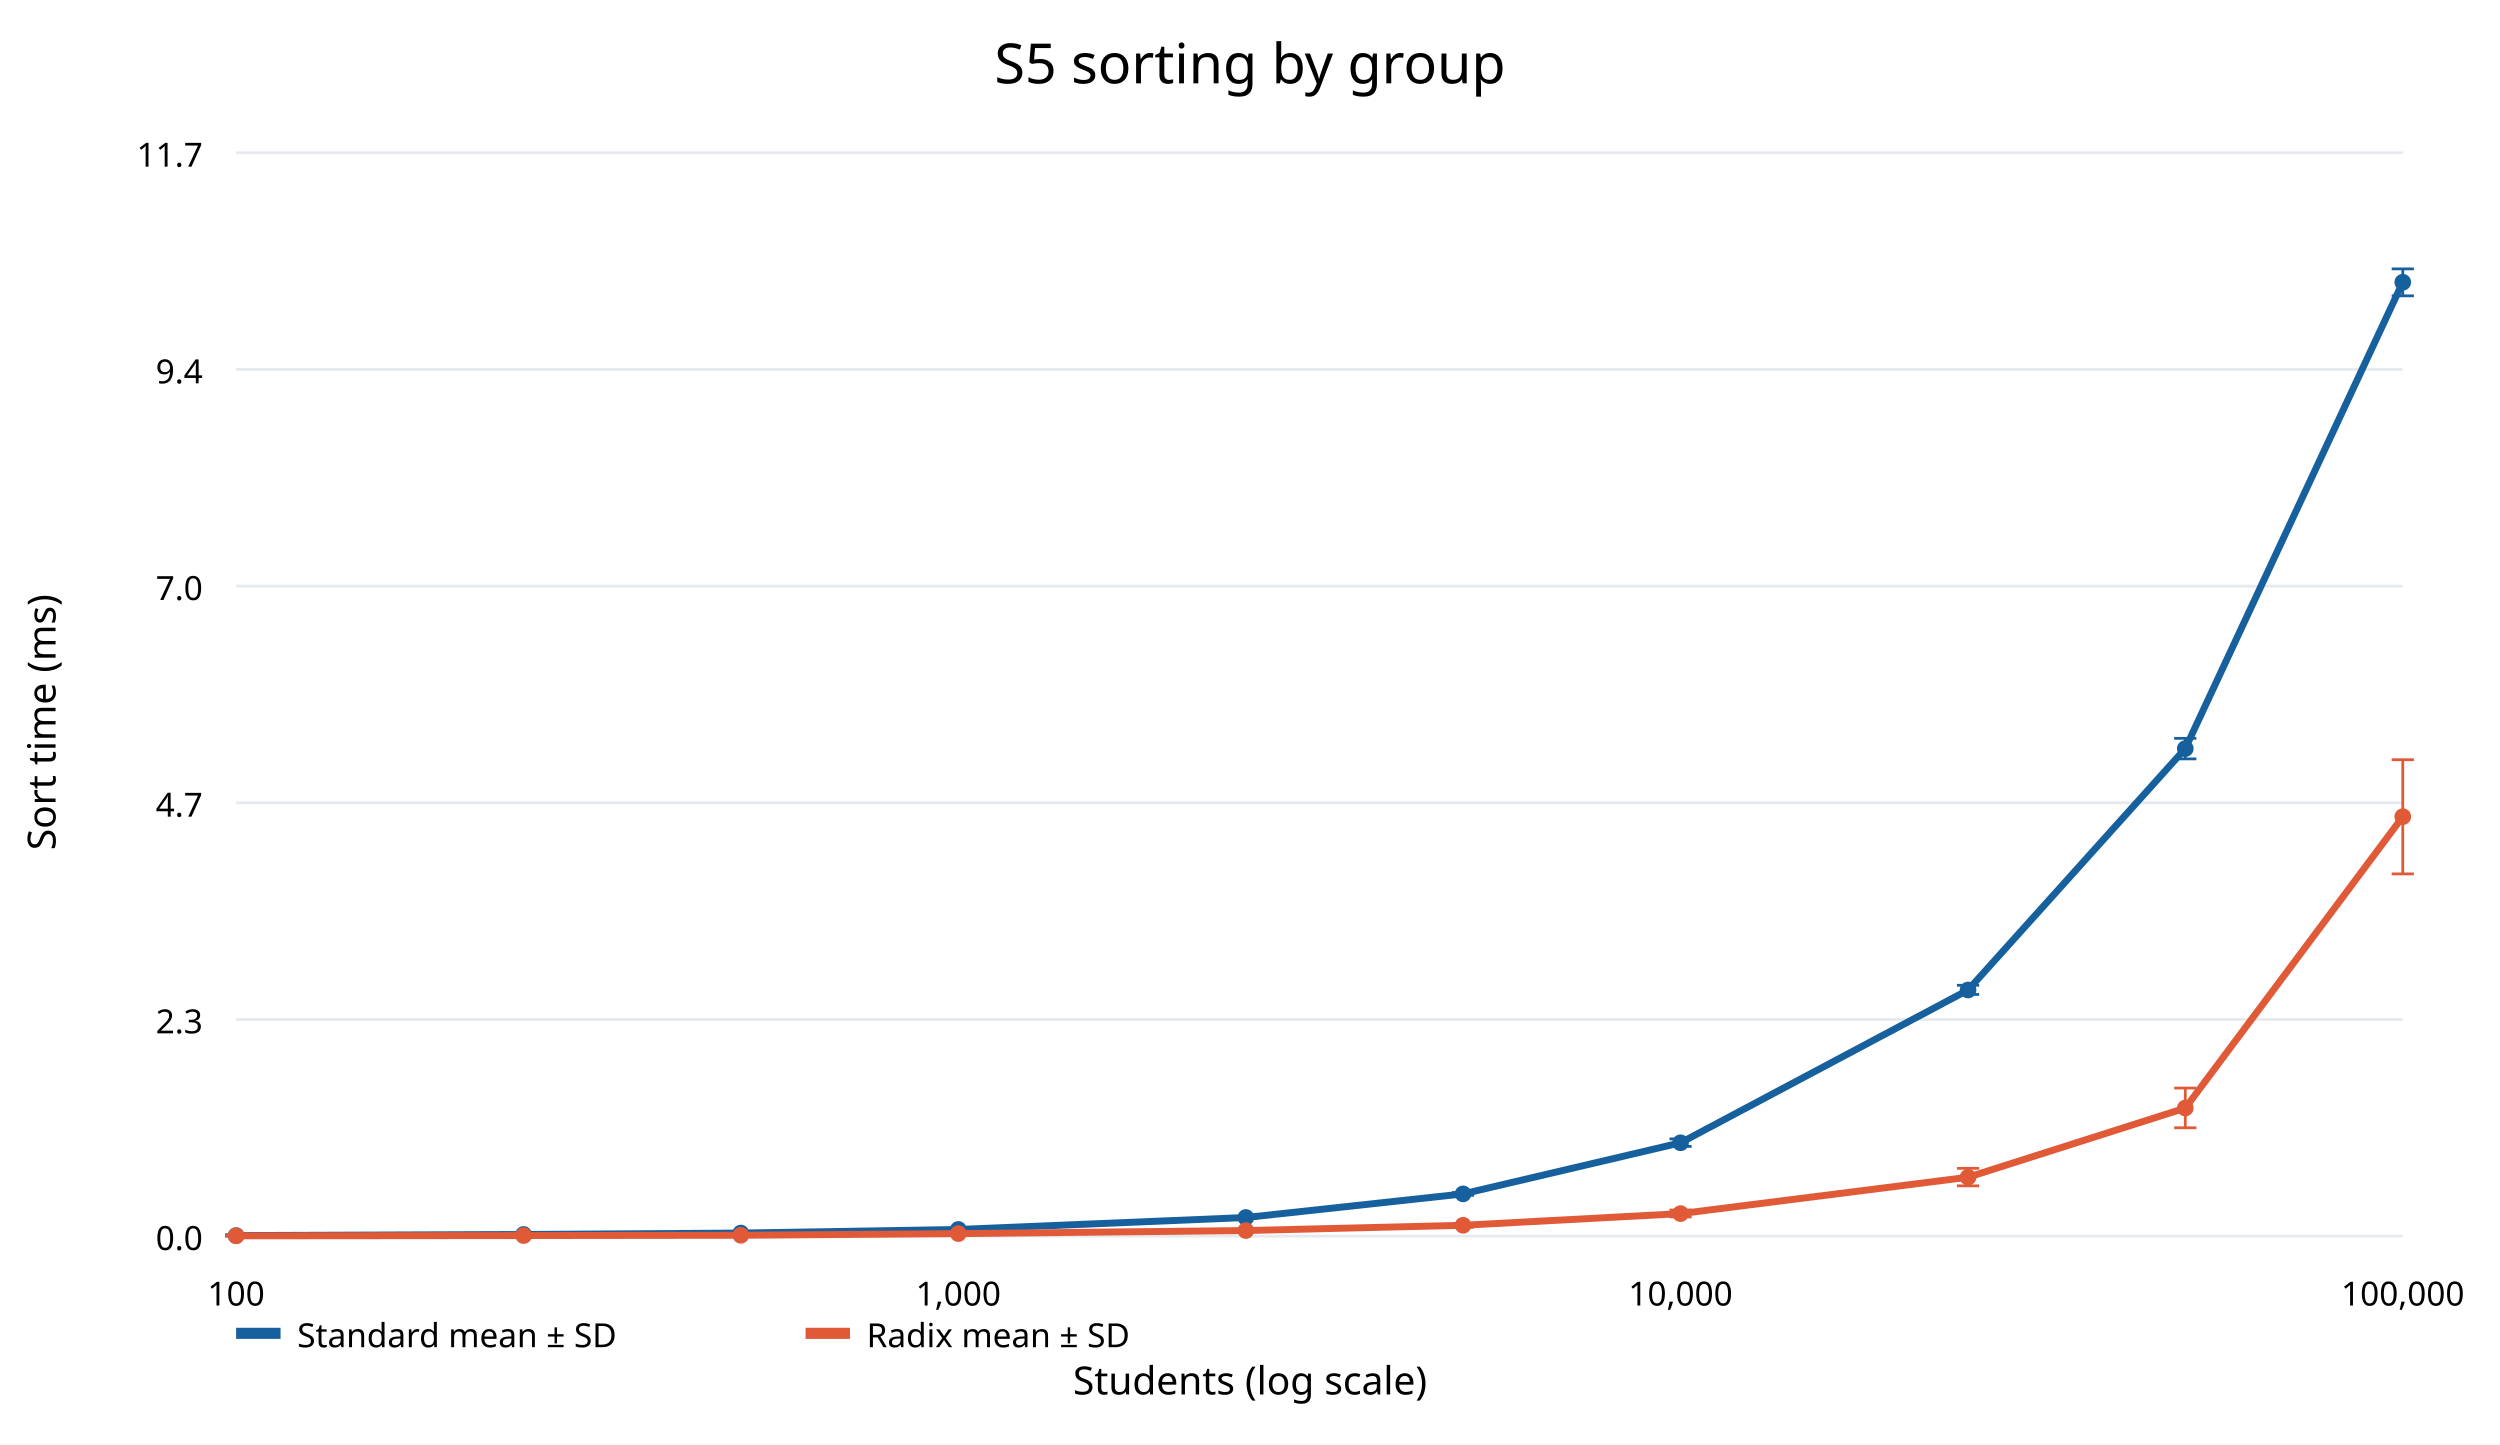
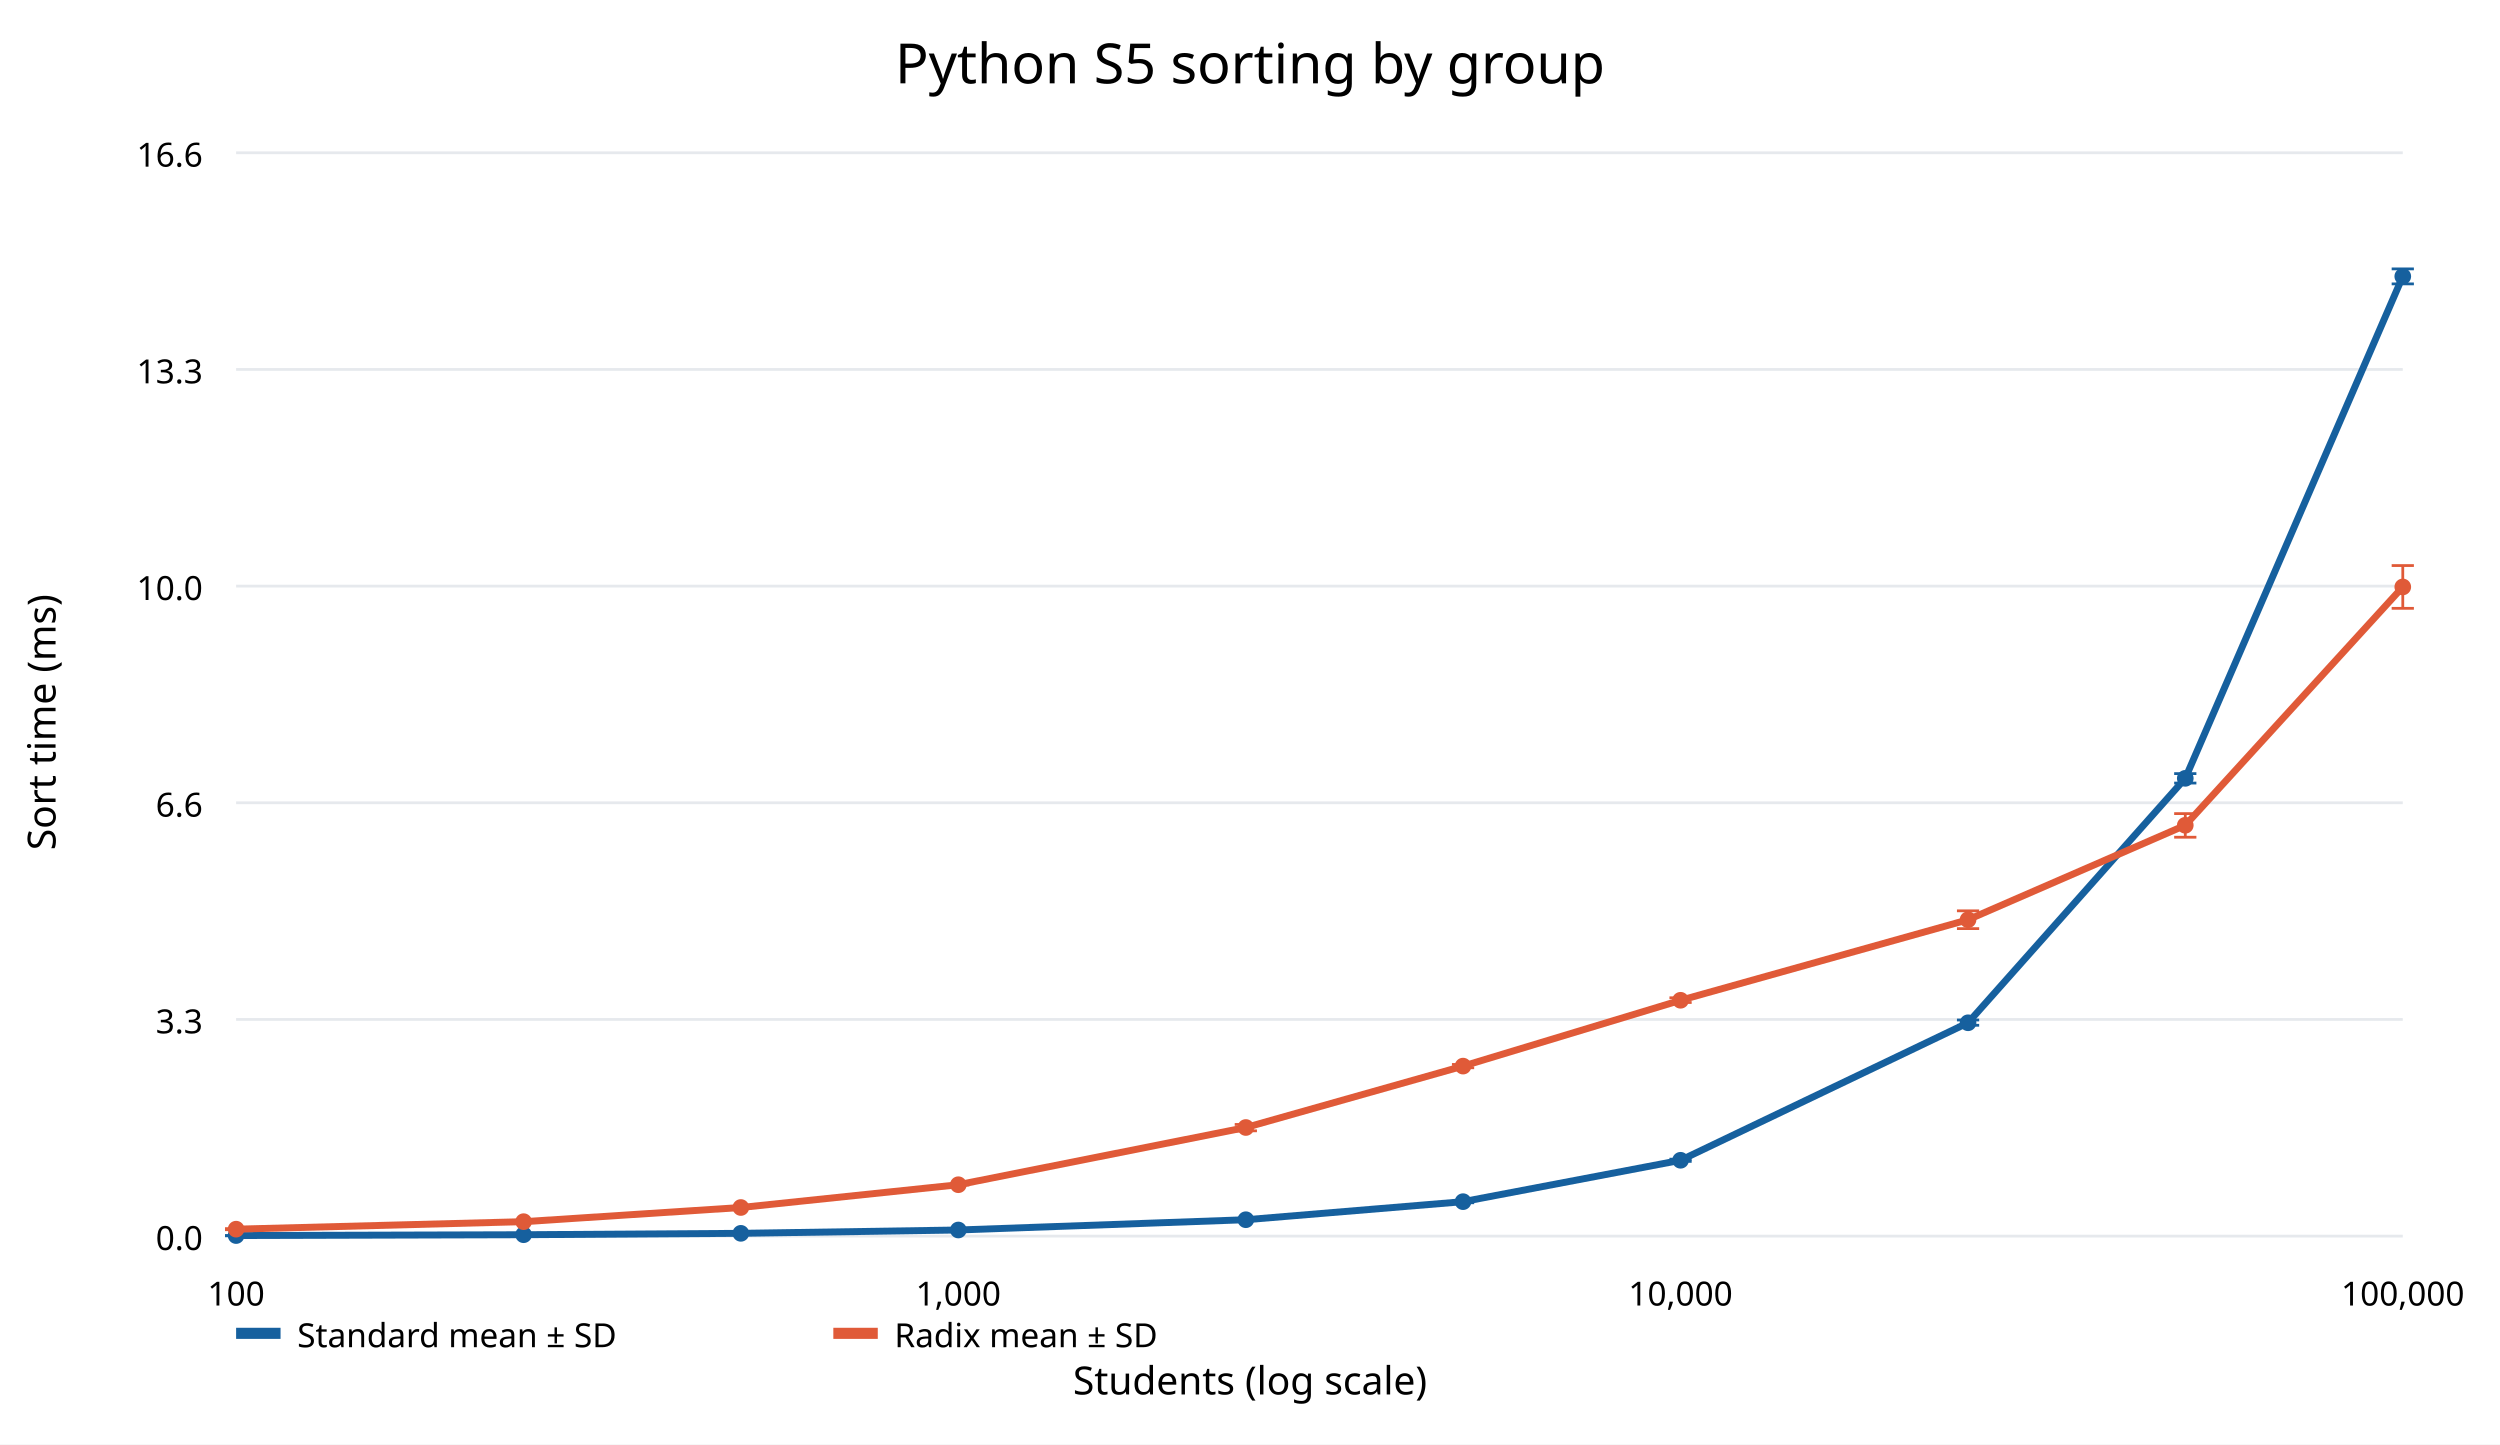
<svg xmlns="http://www.w3.org/2000/svg" width="900" height="520" viewBox="0 0 900 520">
  <rect width="100%" height="100%" fill="white" />
-   <text x="450.0" y="30" text-anchor="middle" font-size="20" font-family="sans-serif">S5 sorting by group</text>
+   <text x="450.0" y="30" text-anchor="middle" font-size="20" font-family="sans-serif">Python S5 sorting by group</text>
  <line x1="85" y1="445.0" x2="865" y2="445.0" stroke="#e6e9ed" />
  <text x="73" y="450.0" text-anchor="end" font-size="12" font-family="sans-serif">0.0</text>
  <line x1="85" y1="367.0" x2="865" y2="367.0" stroke="#e6e9ed" />
-   <text x="73" y="372.0" text-anchor="end" font-size="12" font-family="sans-serif">2.3</text>
+   <text x="73" y="372.0" text-anchor="end" font-size="12" font-family="sans-serif">3.3</text>
  <line x1="85" y1="289.0" x2="865" y2="289.0" stroke="#e6e9ed" />
-   <text x="73" y="294.0" text-anchor="end" font-size="12" font-family="sans-serif">4.7</text>
+   <text x="73" y="294.0" text-anchor="end" font-size="12" font-family="sans-serif">6.6</text>
  <line x1="85" y1="211.0" x2="865" y2="211.0" stroke="#e6e9ed" />
-   <text x="73" y="216.0" text-anchor="end" font-size="12" font-family="sans-serif">7.0</text>
+   <text x="73" y="216.0" text-anchor="end" font-size="12" font-family="sans-serif">10.0</text>
  <line x1="85" y1="133.0" x2="865" y2="133.0" stroke="#e6e9ed" />
-   <text x="73" y="138.0" text-anchor="end" font-size="12" font-family="sans-serif">9.4</text>
+   <text x="73" y="138.0" text-anchor="end" font-size="12" font-family="sans-serif">13.3</text>
  <line x1="85" y1="55.0" x2="865" y2="55.0" stroke="#e6e9ed" />
-   <text x="73" y="60.0" text-anchor="end" font-size="12" font-family="sans-serif">11.7</text>
+   <text x="73" y="60.0" text-anchor="end" font-size="12" font-family="sans-serif">16.6</text>
  <text x="85.0" y="470" text-anchor="middle" font-size="12" font-family="sans-serif">100</text>
  <text x="345.0" y="470" text-anchor="middle" font-size="12" font-family="sans-serif">1,000</text>
  <text x="605.0" y="470" text-anchor="middle" font-size="12" font-family="sans-serif">10,000</text>
  <text x="865.0" y="470" text-anchor="middle" font-size="12" font-family="sans-serif">100,000</text>
  <text x="450.0" y="502" text-anchor="middle" font-size="14" font-family="sans-serif">Students (log scale)</text>
  <text transform="translate(20 260.0) rotate(-90)" text-anchor="middle" font-size="14" font-family="sans-serif">Sort time (ms)</text>
-   <polyline points="85.0,444.8 188.5,444.4 266.7,443.9 345.0,442.6 448.5,438.3 526.7,429.8 605.0,411.4 708.5,356.4 786.7,269.5 865.0,101.6" fill="none" stroke="#16609e" stroke-width="2.5" />
-   <line x1="85.0" y1="445.0" x2="85.0" y2="444.5" stroke="#16609e" />
-   <line x1="81.0" y1="445.0" x2="89.0" y2="445.0" stroke="#16609e" />
-   <line x1="81.0" y1="444.5" x2="89.0" y2="444.5" stroke="#16609e" />
+   <polyline points="85.0,444.8 188.5,444.5 266.7,444.0 345.0,442.8 448.5,439.1 526.7,432.6 605.0,417.7 708.5,368.2 786.7,280.2 865.0,99.5" fill="none" stroke="#16609e" stroke-width="2.5" />
+   <line x1="85.0" y1="444.9" x2="85.0" y2="444.8" stroke="#16609e" />
+   <line x1="81.0" y1="444.9" x2="89.0" y2="444.9" stroke="#16609e" />
+   <line x1="81.0" y1="444.8" x2="89.0" y2="444.8" stroke="#16609e" />
  <circle cx="85.0" cy="444.8" r="3" fill="#16609e" />
-   <line x1="188.5" y1="444.5" x2="188.5" y2="444.3" stroke="#16609e" />
-   <line x1="184.5" y1="444.5" x2="192.5" y2="444.5" stroke="#16609e" />
-   <line x1="184.5" y1="444.3" x2="192.5" y2="444.3" stroke="#16609e" />
-   <circle cx="188.5" cy="444.4" r="3" fill="#16609e" />
-   <line x1="266.7" y1="444.3" x2="266.7" y2="443.6" stroke="#16609e" />
-   <line x1="262.7" y1="444.3" x2="270.7" y2="444.3" stroke="#16609e" />
-   <line x1="262.7" y1="443.6" x2="270.7" y2="443.6" stroke="#16609e" />
-   <circle cx="266.7" cy="443.9" r="3" fill="#16609e" />
-   <line x1="345.0" y1="443.1" x2="345.0" y2="442.2" stroke="#16609e" />
+   <line x1="188.5" y1="444.6" x2="188.5" y2="444.4" stroke="#16609e" />
+   <line x1="184.5" y1="444.6" x2="192.5" y2="444.6" stroke="#16609e" />
+   <line x1="184.5" y1="444.4" x2="192.5" y2="444.4" stroke="#16609e" />
+   <circle cx="188.5" cy="444.5" r="3" fill="#16609e" />
+   <line x1="266.7" y1="444.2" x2="266.7" y2="443.8" stroke="#16609e" />
+   <line x1="262.7" y1="444.2" x2="270.7" y2="444.2" stroke="#16609e" />
+   <line x1="262.7" y1="443.8" x2="270.7" y2="443.8" stroke="#16609e" />
+   <circle cx="266.7" cy="444.0" r="3" fill="#16609e" />
+   <line x1="345.0" y1="443.1" x2="345.0" y2="442.5" stroke="#16609e" />
  <line x1="341.0" y1="443.1" x2="349.0" y2="443.1" stroke="#16609e" />
-   <line x1="341.0" y1="442.2" x2="349.0" y2="442.2" stroke="#16609e" />
-   <circle cx="345.0" cy="442.6" r="3" fill="#16609e" />
-   <line x1="448.5" y1="438.7" x2="448.5" y2="437.9" stroke="#16609e" />
+   <line x1="341.0" y1="442.5" x2="349.0" y2="442.5" stroke="#16609e" />
+   <circle cx="345.0" cy="442.8" r="3" fill="#16609e" />
+   <line x1="448.5" y1="439.4" x2="448.5" y2="438.7" stroke="#16609e" />
+   <line x1="444.5" y1="439.4" x2="452.5" y2="439.4" stroke="#16609e" />
  <line x1="444.5" y1="438.7" x2="452.5" y2="438.7" stroke="#16609e" />
-   <line x1="444.5" y1="437.9" x2="452.5" y2="437.9" stroke="#16609e" />
-   <circle cx="448.5" cy="438.3" r="3" fill="#16609e" />
-   <line x1="526.7" y1="430.3" x2="526.7" y2="429.3" stroke="#16609e" />
-   <line x1="522.7" y1="430.3" x2="530.7" y2="430.3" stroke="#16609e" />
-   <line x1="522.7" y1="429.3" x2="530.7" y2="429.3" stroke="#16609e" />
-   <circle cx="526.7" cy="429.8" r="3" fill="#16609e" />
-   <line x1="605.0" y1="412.7" x2="605.0" y2="410.0" stroke="#16609e" />
-   <line x1="601.0" y1="412.7" x2="609.0" y2="412.7" stroke="#16609e" />
-   <line x1="601.0" y1="410.0" x2="609.0" y2="410.0" stroke="#16609e" />
-   <circle cx="605.0" cy="411.4" r="3" fill="#16609e" />
-   <line x1="708.5" y1="358.0" x2="708.5" y2="354.7" stroke="#16609e" />
-   <line x1="704.5" y1="358.0" x2="712.5" y2="358.0" stroke="#16609e" />
-   <line x1="704.5" y1="354.7" x2="712.5" y2="354.7" stroke="#16609e" />
-   <circle cx="708.5" cy="356.4" r="3" fill="#16609e" />
-   <line x1="786.7" y1="273.2" x2="786.7" y2="265.8" stroke="#16609e" />
-   <line x1="782.7" y1="273.2" x2="790.7" y2="273.2" stroke="#16609e" />
-   <line x1="782.7" y1="265.8" x2="790.7" y2="265.8" stroke="#16609e" />
-   <circle cx="786.7" cy="269.5" r="3" fill="#16609e" />
-   <line x1="865.0" y1="106.5" x2="865.0" y2="96.8" stroke="#16609e" />
-   <line x1="861.0" y1="106.5" x2="869.0" y2="106.5" stroke="#16609e" />
+   <circle cx="448.5" cy="439.1" r="3" fill="#16609e" />
+   <line x1="526.7" y1="433.0" x2="526.7" y2="432.3" stroke="#16609e" />
+   <line x1="522.7" y1="433.0" x2="530.7" y2="433.0" stroke="#16609e" />
+   <line x1="522.7" y1="432.3" x2="530.7" y2="432.3" stroke="#16609e" />
+   <circle cx="526.7" cy="432.6" r="3" fill="#16609e" />
+   <line x1="605.0" y1="418.1" x2="605.0" y2="417.3" stroke="#16609e" />
+   <line x1="601.0" y1="418.1" x2="609.0" y2="418.1" stroke="#16609e" />
+   <line x1="601.0" y1="417.3" x2="609.0" y2="417.3" stroke="#16609e" />
+   <circle cx="605.0" cy="417.7" r="3" fill="#16609e" />
+   <line x1="708.5" y1="369.1" x2="708.5" y2="367.2" stroke="#16609e" />
+   <line x1="704.5" y1="369.1" x2="712.5" y2="369.1" stroke="#16609e" />
+   <line x1="704.5" y1="367.2" x2="712.5" y2="367.2" stroke="#16609e" />
+   <circle cx="708.5" cy="368.2" r="3" fill="#16609e" />
+   <line x1="786.7" y1="281.9" x2="786.7" y2="278.5" stroke="#16609e" />
+   <line x1="782.7" y1="281.9" x2="790.7" y2="281.9" stroke="#16609e" />
+   <line x1="782.7" y1="278.5" x2="790.7" y2="278.5" stroke="#16609e" />
+   <circle cx="786.7" cy="280.2" r="3" fill="#16609e" />
+   <line x1="865.0" y1="102.2" x2="865.0" y2="96.8" stroke="#16609e" />
+   <line x1="861.0" y1="102.2" x2="869.0" y2="102.2" stroke="#16609e" />
  <line x1="861.0" y1="96.8" x2="869.0" y2="96.8" stroke="#16609e" />
-   <circle cx="865.0" cy="101.6" r="3" fill="#16609e" />
+   <circle cx="865.0" cy="99.5" r="3" fill="#16609e" />
  <rect x="85" y="478" width="16" height="4" fill="#16609e" />
  <text x="107" y="485" font-size="12" font-family="sans-serif">Standard mean ± SD</text>
-   <polyline points="85.0,444.9 188.5,444.8 266.7,444.7 345.0,444.1 448.5,443.0 526.7,441.1 605.0,436.9 708.5,423.8 786.7,398.9 865.0,294.0" fill="none" stroke="#e05a38" stroke-width="2.5" />
-   <line x1="85.0" y1="444.9" x2="85.0" y2="444.9" stroke="#e05a38" />
-   <line x1="81.0" y1="444.9" x2="89.0" y2="444.9" stroke="#e05a38" />
-   <line x1="81.0" y1="444.9" x2="89.0" y2="444.9" stroke="#e05a38" />
-   <circle cx="85.0" cy="444.9" r="3" fill="#e05a38" />
-   <line x1="188.5" y1="444.8" x2="188.5" y2="444.7" stroke="#e05a38" />
-   <line x1="184.5" y1="444.8" x2="192.5" y2="444.8" stroke="#e05a38" />
-   <line x1="184.5" y1="444.7" x2="192.5" y2="444.7" stroke="#e05a38" />
-   <circle cx="188.5" cy="444.8" r="3" fill="#e05a38" />
-   <line x1="266.7" y1="444.8" x2="266.7" y2="444.5" stroke="#e05a38" />
-   <line x1="262.7" y1="444.8" x2="270.7" y2="444.8" stroke="#e05a38" />
-   <line x1="262.7" y1="444.5" x2="270.7" y2="444.5" stroke="#e05a38" />
-   <circle cx="266.7" cy="444.7" r="3" fill="#e05a38" />
-   <line x1="345.0" y1="444.5" x2="345.0" y2="443.8" stroke="#e05a38" />
-   <line x1="341.0" y1="444.5" x2="349.0" y2="444.5" stroke="#e05a38" />
-   <line x1="341.0" y1="443.8" x2="349.0" y2="443.8" stroke="#e05a38" />
-   <circle cx="345.0" cy="444.1" r="3" fill="#e05a38" />
-   <line x1="448.5" y1="443.4" x2="448.5" y2="442.7" stroke="#e05a38" />
-   <line x1="444.5" y1="443.4" x2="452.5" y2="443.4" stroke="#e05a38" />
-   <line x1="444.5" y1="442.7" x2="452.5" y2="442.7" stroke="#e05a38" />
-   <circle cx="448.5" cy="443.0" r="3" fill="#e05a38" />
-   <line x1="526.7" y1="441.8" x2="526.7" y2="440.5" stroke="#e05a38" />
-   <line x1="522.7" y1="441.8" x2="530.7" y2="441.8" stroke="#e05a38" />
-   <line x1="522.7" y1="440.5" x2="530.7" y2="440.5" stroke="#e05a38" />
-   <circle cx="526.7" cy="441.1" r="3" fill="#e05a38" />
-   <line x1="605.0" y1="438.1" x2="605.0" y2="435.6" stroke="#e05a38" />
-   <line x1="601.0" y1="438.1" x2="609.0" y2="438.1" stroke="#e05a38" />
-   <line x1="601.0" y1="435.6" x2="609.0" y2="435.6" stroke="#e05a38" />
-   <circle cx="605.0" cy="436.9" r="3" fill="#e05a38" />
-   <line x1="708.5" y1="426.9" x2="708.5" y2="420.6" stroke="#e05a38" />
-   <line x1="704.5" y1="426.9" x2="712.5" y2="426.9" stroke="#e05a38" />
-   <line x1="704.5" y1="420.6" x2="712.5" y2="420.6" stroke="#e05a38" />
-   <circle cx="708.5" cy="423.8" r="3" fill="#e05a38" />
-   <line x1="786.7" y1="406.0" x2="786.7" y2="391.7" stroke="#e05a38" />
-   <line x1="782.7" y1="406.0" x2="790.7" y2="406.0" stroke="#e05a38" />
-   <line x1="782.7" y1="391.7" x2="790.7" y2="391.7" stroke="#e05a38" />
-   <circle cx="786.7" cy="398.9" r="3" fill="#e05a38" />
-   <line x1="865.0" y1="314.6" x2="865.0" y2="273.5" stroke="#e05a38" />
-   <line x1="861.0" y1="314.6" x2="869.0" y2="314.6" stroke="#e05a38" />
-   <line x1="861.0" y1="273.5" x2="869.0" y2="273.5" stroke="#e05a38" />
-   <circle cx="865.0" cy="294.0" r="3" fill="#e05a38" />
-   <rect x="290" y="478" width="16" height="4" fill="#e05a38" />
-   <text x="312" y="485" font-size="12" font-family="sans-serif">Radix mean ± SD</text>
+   <polyline points="85.0,442.5 188.5,439.8 266.7,434.7 345.0,426.5 448.5,405.9 526.7,383.8 605.0,360.1 708.5,331.1 786.7,297.1 865.0,211.3" fill="none" stroke="#e05a38" stroke-width="2.5" />
+   <line x1="85.0" y1="442.7" x2="85.0" y2="442.3" stroke="#e05a38" />
+   <line x1="81.0" y1="442.7" x2="89.0" y2="442.7" stroke="#e05a38" />
+   <line x1="81.0" y1="442.3" x2="89.0" y2="442.3" stroke="#e05a38" />
+   <circle cx="85.0" cy="442.5" r="3" fill="#e05a38" />
+   <line x1="188.5" y1="440.0" x2="188.5" y2="439.6" stroke="#e05a38" />
+   <line x1="184.5" y1="440.0" x2="192.5" y2="440.0" stroke="#e05a38" />
+   <line x1="184.5" y1="439.6" x2="192.5" y2="439.6" stroke="#e05a38" />
+   <circle cx="188.5" cy="439.8" r="3" fill="#e05a38" />
+   <line x1="266.7" y1="434.9" x2="266.7" y2="434.5" stroke="#e05a38" />
+   <line x1="262.7" y1="434.9" x2="270.7" y2="434.9" stroke="#e05a38" />
+   <line x1="262.7" y1="434.5" x2="270.7" y2="434.5" stroke="#e05a38" />
+   <circle cx="266.7" cy="434.7" r="3" fill="#e05a38" />
+   <line x1="345.0" y1="426.6" x2="345.0" y2="426.4" stroke="#e05a38" />
+   <line x1="341.0" y1="426.6" x2="349.0" y2="426.6" stroke="#e05a38" />
+   <line x1="341.0" y1="426.4" x2="349.0" y2="426.4" stroke="#e05a38" />
+   <circle cx="345.0" cy="426.5" r="3" fill="#e05a38" />
+   <line x1="448.5" y1="407.1" x2="448.5" y2="404.8" stroke="#e05a38" />
+   <line x1="444.5" y1="407.1" x2="452.5" y2="407.1" stroke="#e05a38" />
+   <line x1="444.5" y1="404.8" x2="452.5" y2="404.8" stroke="#e05a38" />
+   <circle cx="448.5" cy="405.9" r="3" fill="#e05a38" />
+   <line x1="526.7" y1="384.4" x2="526.7" y2="383.2" stroke="#e05a38" />
+   <line x1="522.7" y1="384.4" x2="530.7" y2="384.4" stroke="#e05a38" />
+   <line x1="522.7" y1="383.2" x2="530.7" y2="383.2" stroke="#e05a38" />
+   <circle cx="526.7" cy="383.8" r="3" fill="#e05a38" />
+   <line x1="605.0" y1="360.9" x2="605.0" y2="359.2" stroke="#e05a38" />
+   <line x1="601.0" y1="360.9" x2="609.0" y2="360.9" stroke="#e05a38" />
+   <line x1="601.0" y1="359.2" x2="609.0" y2="359.2" stroke="#e05a38" />
+   <circle cx="605.0" cy="360.1" r="3" fill="#e05a38" />
+   <line x1="708.5" y1="334.3" x2="708.5" y2="327.9" stroke="#e05a38" />
+   <line x1="704.5" y1="334.3" x2="712.5" y2="334.3" stroke="#e05a38" />
+   <line x1="704.5" y1="327.9" x2="712.5" y2="327.9" stroke="#e05a38" />
+   <circle cx="708.5" cy="331.1" r="3" fill="#e05a38" />
+   <line x1="786.7" y1="301.4" x2="786.7" y2="292.9" stroke="#e05a38" />
+   <line x1="782.7" y1="301.4" x2="790.7" y2="301.4" stroke="#e05a38" />
+   <line x1="782.7" y1="292.9" x2="790.7" y2="292.9" stroke="#e05a38" />
+   <circle cx="786.7" cy="297.1" r="3" fill="#e05a38" />
+   <line x1="865.0" y1="219.0" x2="865.0" y2="203.6" stroke="#e05a38" />
+   <line x1="861.0" y1="219.0" x2="869.0" y2="219.0" stroke="#e05a38" />
+   <line x1="861.0" y1="203.6" x2="869.0" y2="203.6" stroke="#e05a38" />
+   <circle cx="865.0" cy="211.3" r="3" fill="#e05a38" />
+   <rect x="300" y="478" width="16" height="4" fill="#e05a38" />
+   <text x="322" y="485" font-size="12" font-family="sans-serif">Radix mean ± SD</text>
</svg>
